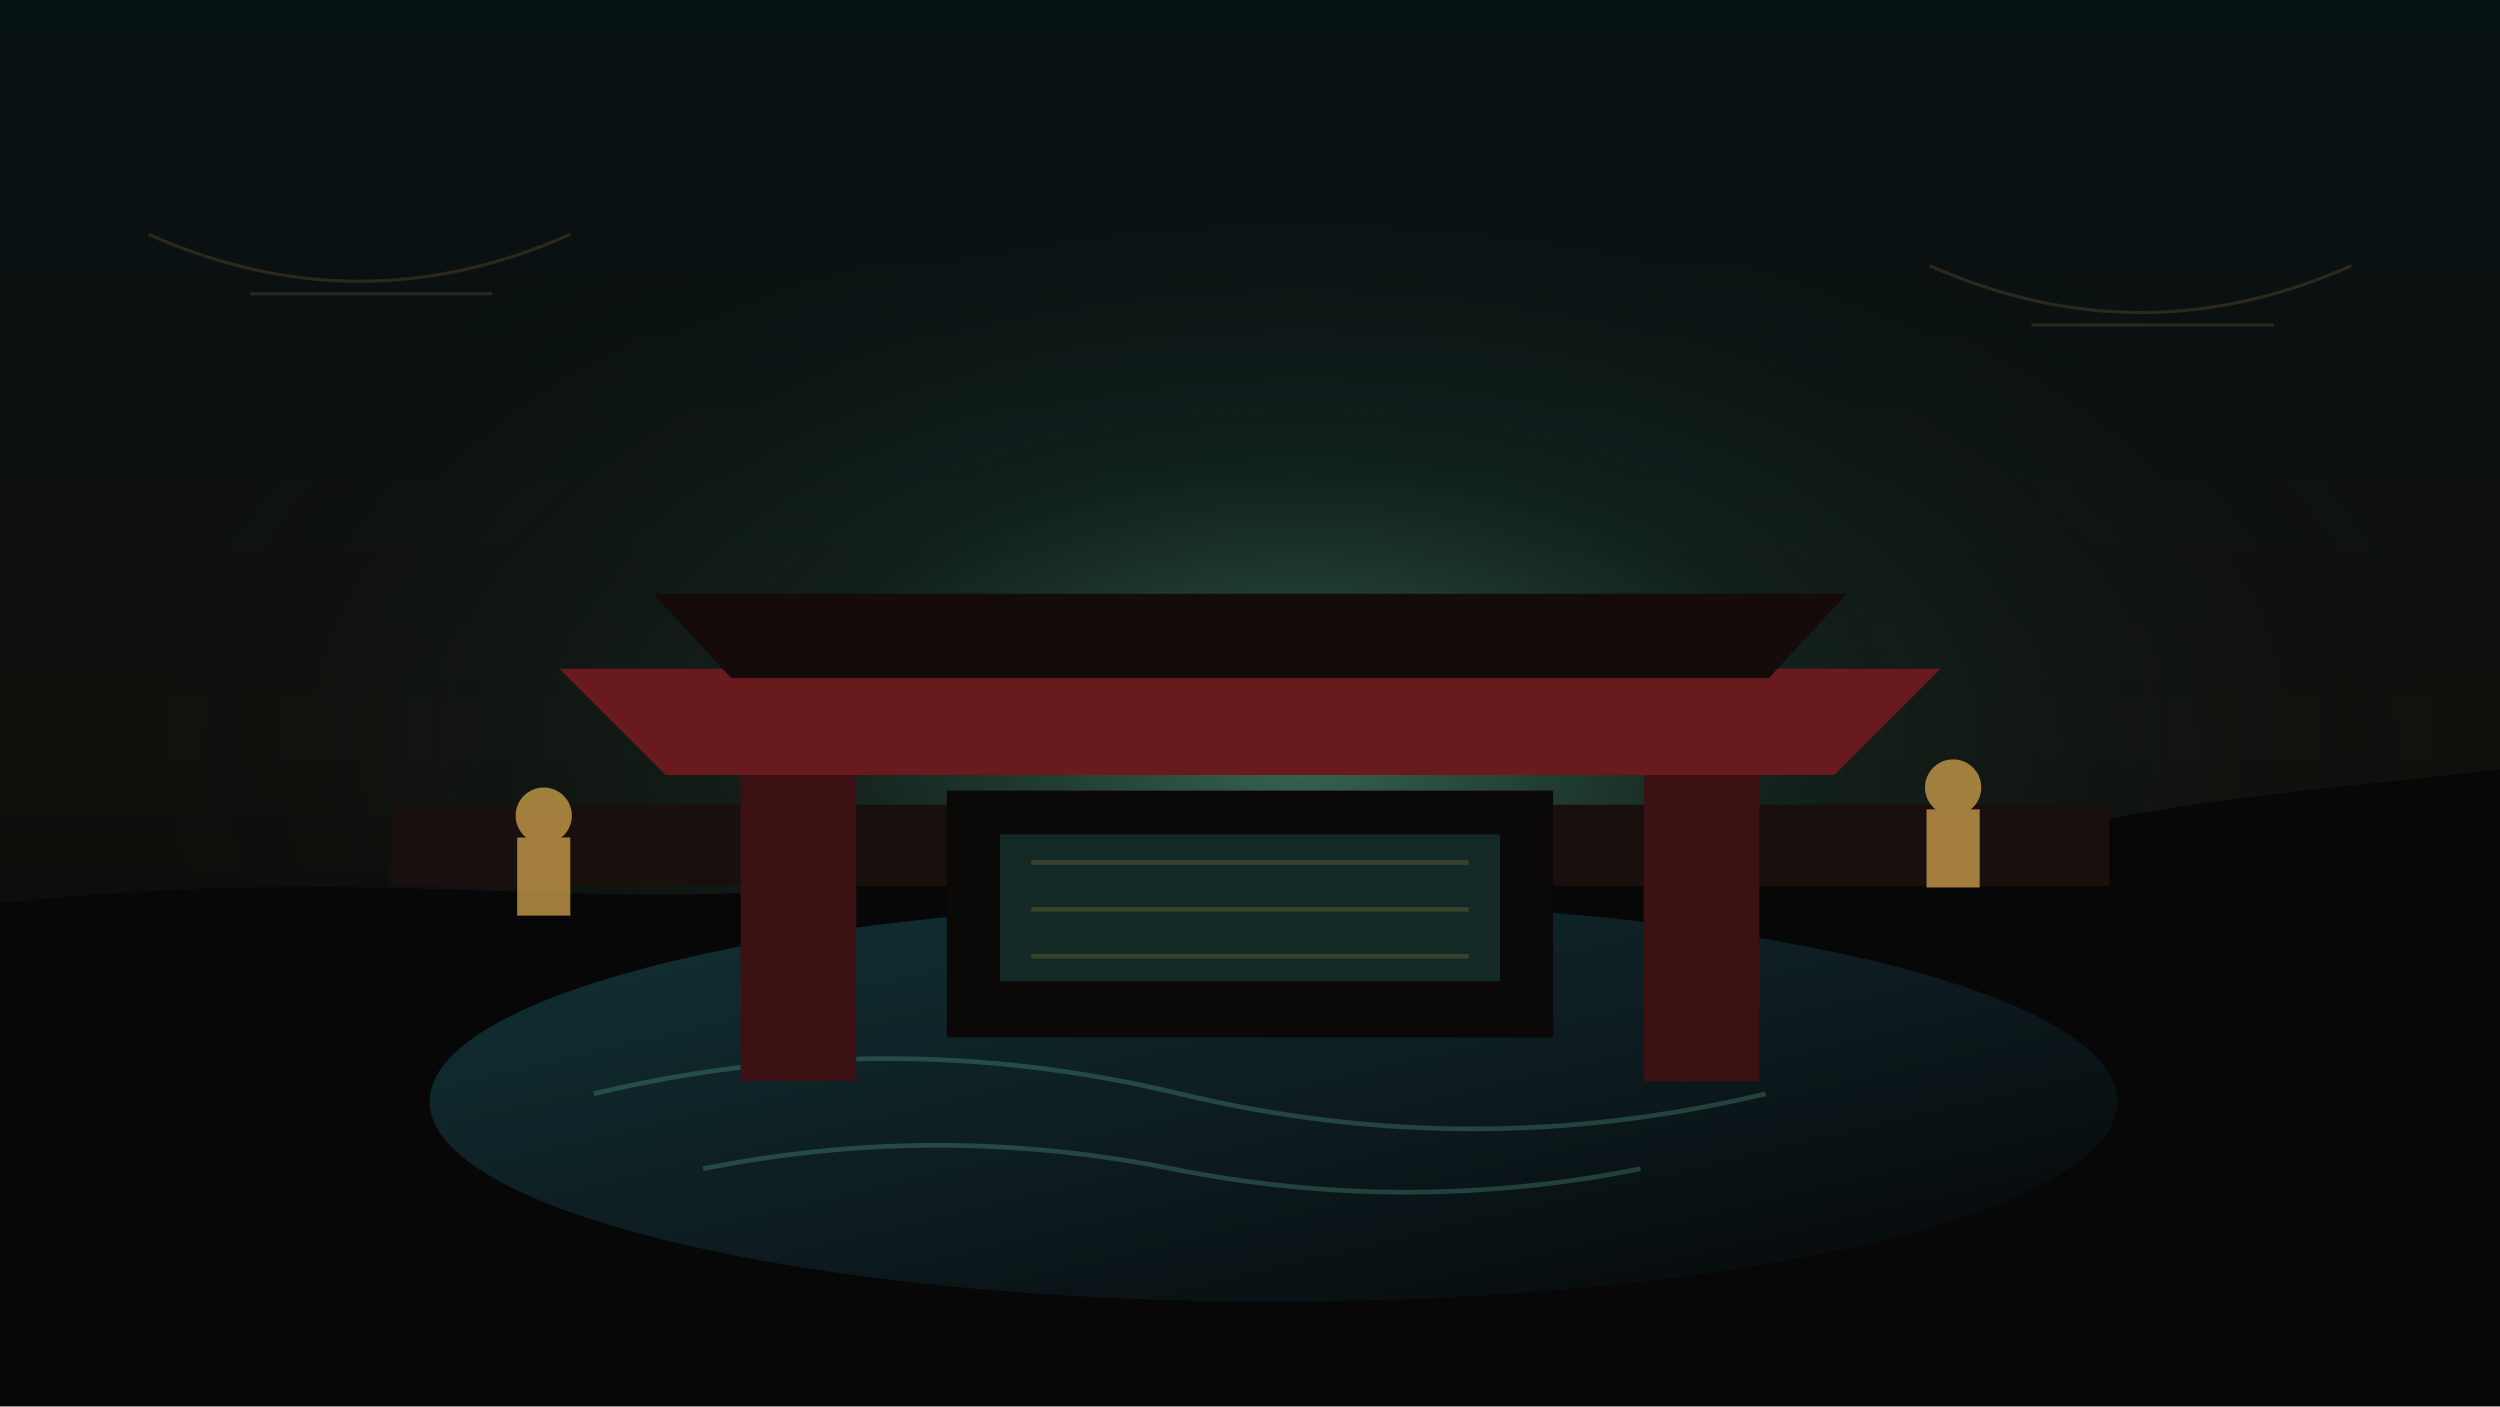
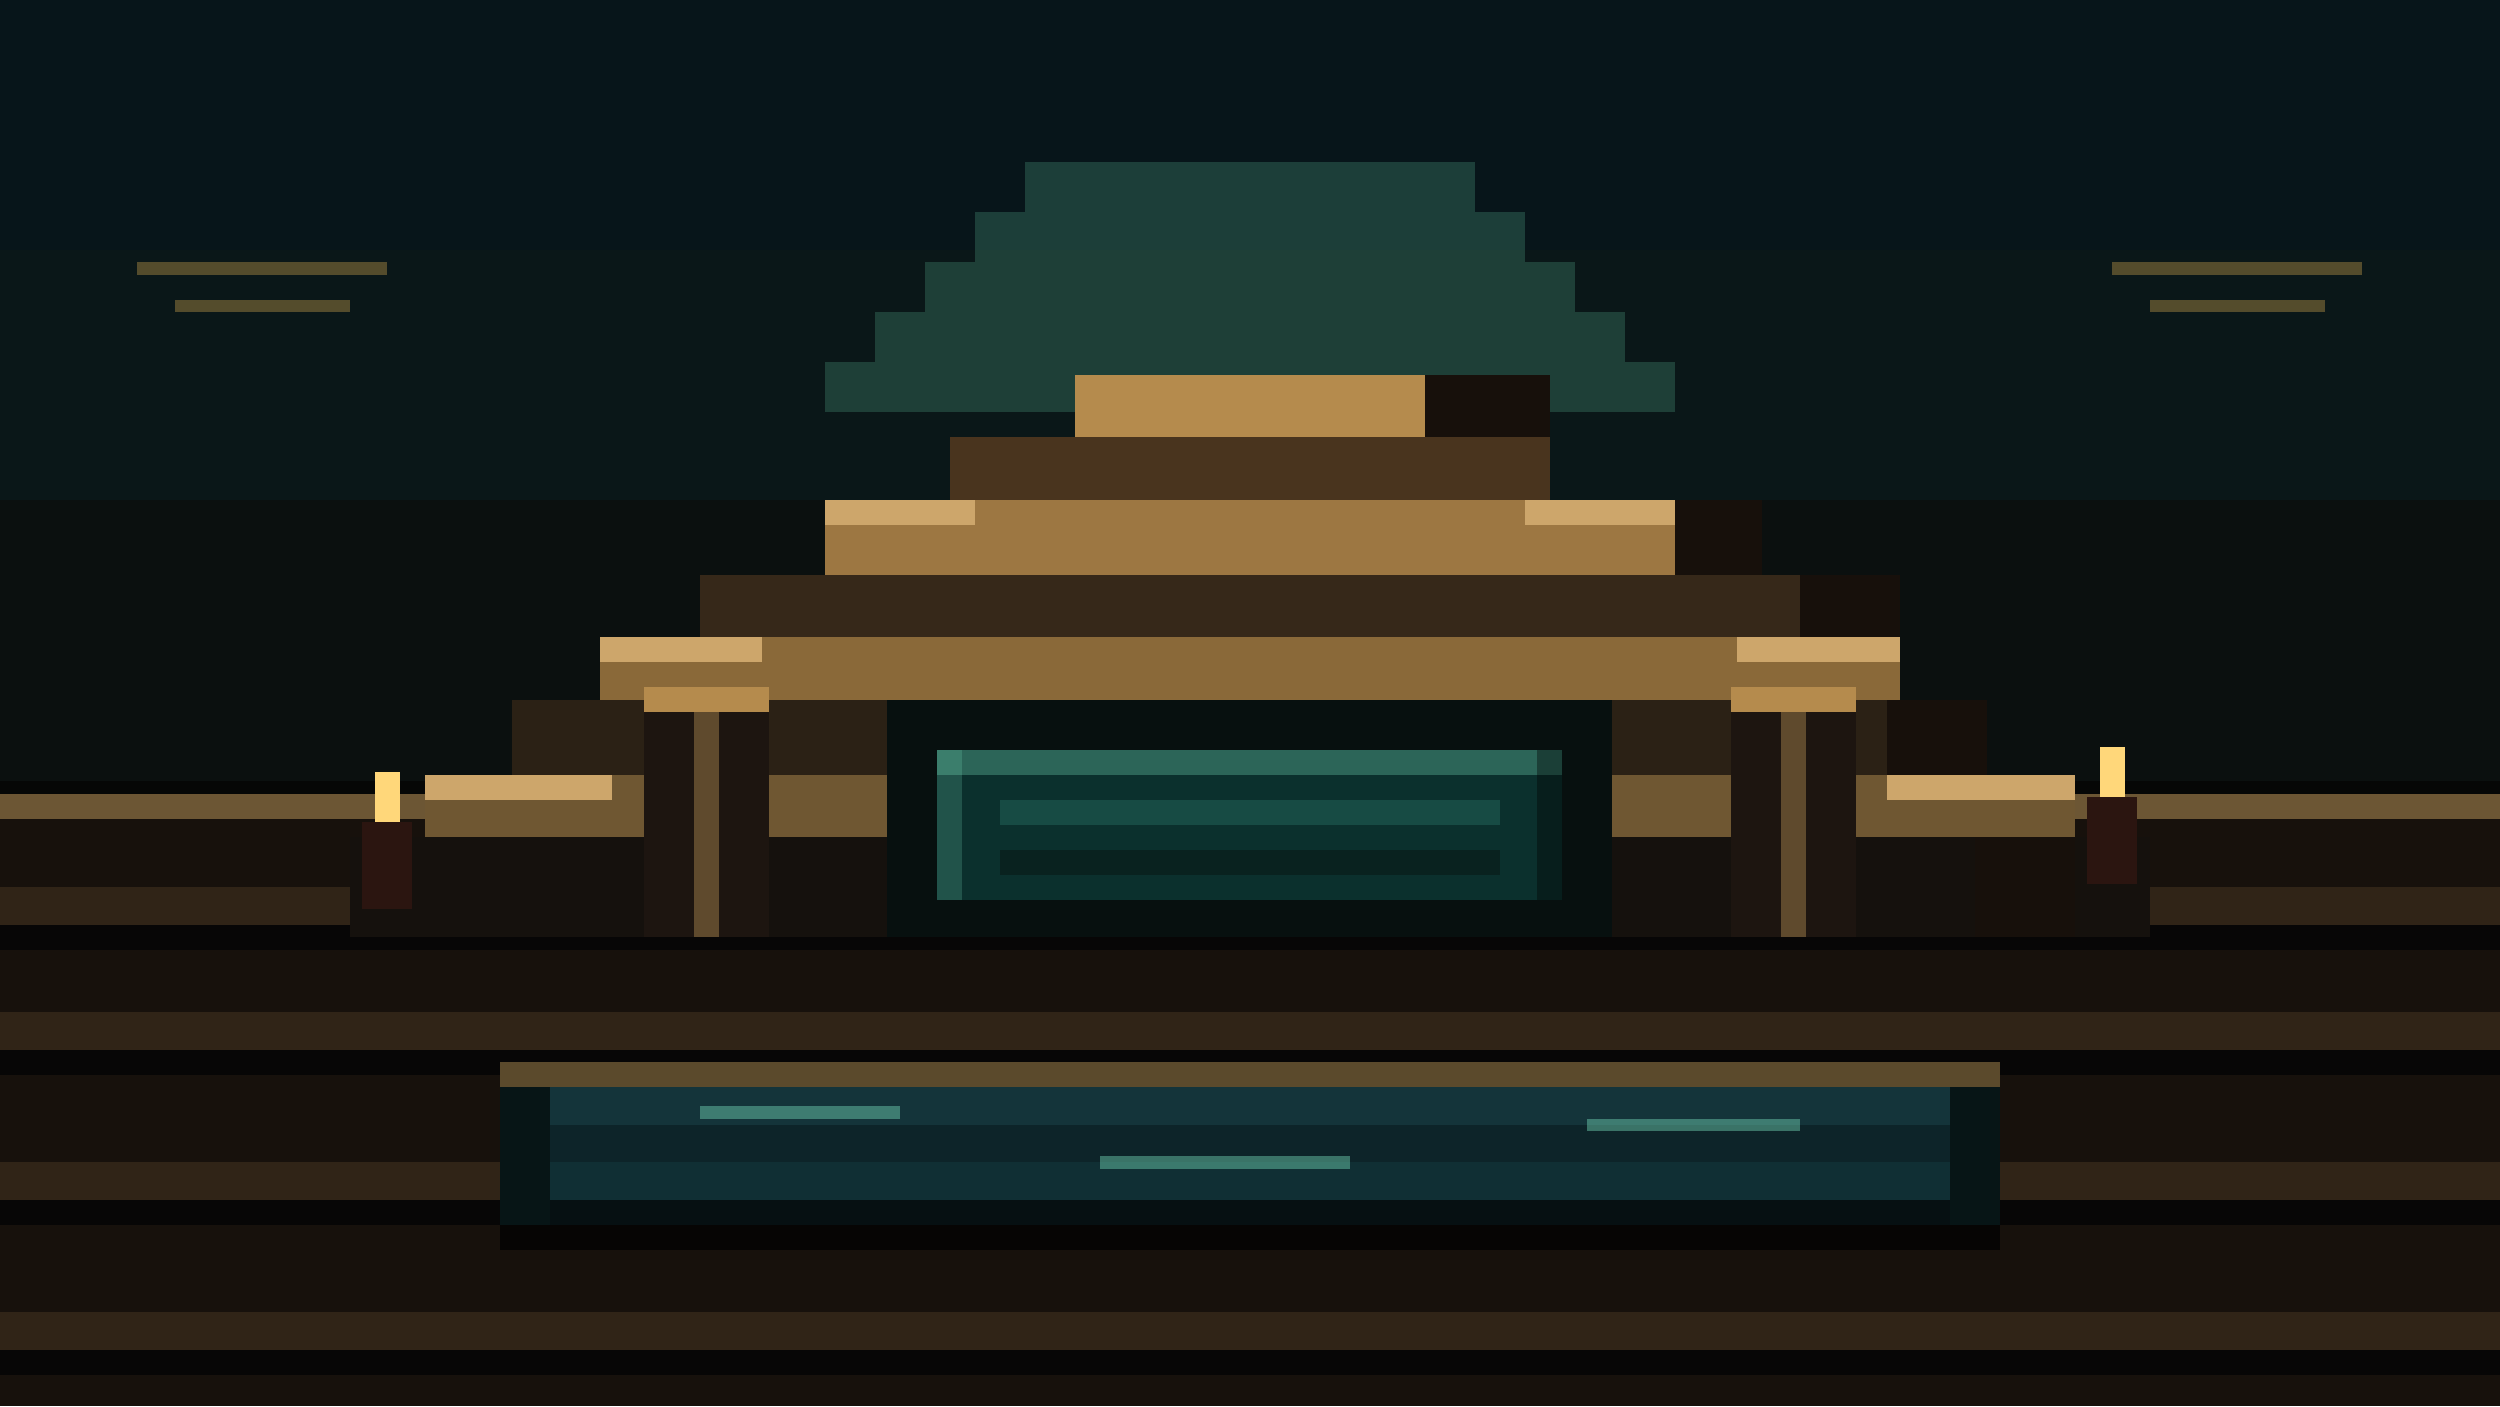
- <svg xmlns="http://www.w3.org/2000/svg" width="1600" height="900" viewBox="0 0 1600 900">
-   <defs>
-     <linearGradient id="night" x1="0" y1="0" x2="0" y2="1">
-       <stop offset="0" stop-color="#071214" />
-       <stop offset=".52" stop-color="#11100d" />
-       <stop offset="1" stop-color="#050403" />
-     </linearGradient>
-     <radialGradient id="jadeGlow" cx="52%" cy="53%" r="48%">
-       <stop offset="0" stop-color="#72e0b4" stop-opacity=".44" />
-       <stop offset=".42" stop-color="#1f6b5c" stop-opacity=".18" />
-       <stop offset="1" stop-color="#03100f" stop-opacity="0" />
-     </radialGradient>
-     <linearGradient id="water" x1="0" y1="0" x2="1" y2="1">
-       <stop offset="0" stop-color="#143b3f" />
-       <stop offset=".52" stop-color="#0e1f24" />
-       <stop offset="1" stop-color="#050707" />
-     </linearGradient>
-   </defs>
-   <rect width="1600" height="900" fill="url(#night)" />
-   <rect width="1600" height="900" fill="url(#jadeGlow)" />
-   <path d="M0 578 C280 548 398 597 654 553 C900 510 1038 590 1308 532 C1432 506 1528 502 1600 492 L1600 900 L0 900 Z" fill="#080707" />
-   <ellipse cx="815" cy="705" rx="540" ry="128" fill="url(#water)" opacity=".84" />
-   <g fill="none" stroke="#7ae0bd" stroke-opacity=".22" stroke-width="3">
-     <path d="M380 700c125-30 250-30 375 0s250 30 375 0" />
-     <path d="M450 748c100-20 200-20 300 0s200 20 300 0" />
+ <svg xmlns="http://www.w3.org/2000/svg" width="1600" height="900" viewBox="0 0 1600 900" shape-rendering="crispEdges">
+   <rect width="1600" height="900" fill="#030707" />
+   <g>
+     <rect x="0" y="0" width="1600" height="160" fill="#07151a" />
+     <rect x="0" y="160" width="1600" height="160" fill="#0a1718" />
+     <rect x="0" y="320" width="1600" height="180" fill="#0b100f" />
+     <rect x="0" y="500" width="1600" height="400" fill="#060706" />
  </g>
-   <g transform="translate(250 210)">
-     <path d="M0 305h1100v52H0z" fill="#17100d" />
-     <path d="M108 218h884l-68 68H176z" fill="#681a1d" />
-     <path d="M168 170h764l-50 54H218z" fill="#140b0a" />
-     <path d="M224 286h74v196h-74zM802 286h74v196h-74z" fill="#3b1114" />
-     <path d="M356 296h388v158H356z" fill="#0a0908" />
-     <path d="M390 324h320v94H390z" fill="#173d39" opacity=".62" />
-     <path d="M410 342h280M410 372h280M410 402h280" stroke="#d9a94f" stroke-opacity=".2" stroke-width="3" />
+   <g opacity=".2" fill="#6ee0b4">
+     <rect x="656" y="104" width="288" height="32" />
+     <rect x="624" y="136" width="352" height="32" />
+     <rect x="592" y="168" width="416" height="32" />
+     <rect x="560" y="200" width="480" height="32" />
+     <rect x="528" y="232" width="544" height="32" />
  </g>
-   <g fill="#d9a94f" opacity=".72">
-     <circle cx="348" cy="522" r="18" />
-     <circle cx="1250" cy="504" r="18" />
-     <path d="M331 536h34v50h-34zM1233 518h34v50h-34z" />
+   <g fill="#17110c">
+     <rect x="0" y="524" width="1600" height="376" />
+     <rect x="0" y="508" width="1600" height="16" fill="#6c5634" />
  </g>
-   <g stroke="#d9a94f" stroke-opacity=".16" stroke-width="2" fill="none">
-     <path d="M95 150c90 40 180 40 270 0M1235 170c90 40 180 40 270 0" />
-     <path d="M160 188h155M1300 208h155" />
+   <g fill="#302417">
+     <rect x="0" y="568" width="1600" height="24" />
+     <rect x="0" y="648" width="1600" height="24" />
+     <rect x="0" y="744" width="1600" height="24" />
+     <rect x="0" y="840" width="1600" height="24" />
+   </g>
+   <g fill="#070606">
+     <rect x="0" y="592" width="1600" height="16" />
+     <rect x="0" y="672" width="1600" height="16" />
+     <rect x="0" y="768" width="1600" height="16" />
+     <rect x="0" y="864" width="1600" height="16" />
+   </g>
+   <g transform="translate(224 190)">
+     <rect x="0" y="346" width="1152" height="64" fill="#15110d" />
+     <rect x="48" y="306" width="1056" height="40" fill="#6f5732" />
+     <rect x="104" y="258" width="944" height="48" fill="#2b2115" />
+     <rect x="160" y="218" width="832" height="40" fill="#8a6939" />
+     <rect x="224" y="178" width="704" height="40" fill="#362819" />
+     <rect x="304" y="130" width="544" height="48" fill="#9d7742" />
+     <rect x="384" y="90" width="384" height="40" fill="#49341e" />
+     <rect x="464" y="50" width="224" height="40" fill="#b58b4d" />
+     <g fill="#cda66b">
+       <rect x="48" y="306" width="120" height="16" />
+       <rect x="984" y="306" width="120" height="16" />
+       <rect x="160" y="218" width="104" height="16" />
+       <rect x="888" y="218" width="104" height="16" />
+       <rect x="304" y="130" width="96" height="16" />
+       <rect x="752" y="130" width="96" height="16" />
+     </g>
+     <g fill="#17100b">
+       <rect x="984" y="258" width="64" height="48" />
+       <rect x="928" y="178" width="64" height="40" />
+       <rect x="848" y="130" width="56" height="48" />
+       <rect x="688" y="50" width="80" height="40" />
+       <rect x="1040" y="346" width="64" height="64" />
+     </g>
+     <g>
+       <rect x="188" y="250" width="80" height="160" fill="#1d1510" />
+       <rect x="220" y="250" width="16" height="160" fill="#5f4a2d" />
+       <rect x="188" y="250" width="80" height="16" fill="#b58b4d" />
+       <rect x="884" y="250" width="80" height="160" fill="#1d1510" />
+       <rect x="916" y="250" width="16" height="160" fill="#5f4a2d" />
+       <rect x="884" y="250" width="80" height="16" fill="#b58b4d" />
+     </g>
+     <g>
+       <rect x="344" y="258" width="464" height="152" fill="#07100f" />
+       <rect x="376" y="290" width="400" height="96" fill="#0b302d" />
+       <rect x="376" y="290" width="400" height="16" fill="#7ae0bd" opacity=".3" />
+       <rect x="376" y="290" width="16" height="96" fill="#7ae0bd" opacity=".2" />
+       <rect x="760" y="290" width="16" height="96" fill="#000000" opacity=".38" />
+       <rect x="416" y="322" width="320" height="16" fill="#174b44" />
+       <rect x="416" y="354" width="320" height="16" fill="#09221f" />
+     </g>
+   </g>
+   <g>
+     <rect x="320" y="680" width="960" height="112" fill="#071516" />
+     <rect x="352" y="696" width="896" height="24" fill="#14343a" />
+     <rect x="352" y="720" width="896" height="24" fill="#0d2429" />
+     <rect x="352" y="744" width="896" height="24" fill="#102f34" />
+     <rect x="352" y="768" width="896" height="16" fill="#061012" />
+     <rect x="320" y="680" width="960" height="16" fill="#5b4a2c" />
+     <rect x="320" y="784" width="960" height="16" fill="#060504" />
+   </g>
+   <g opacity=".42">
+     <rect x="448" y="708" width="128" height="8" fill="#76e0bd" />
+     <rect x="704" y="740" width="160" height="8" fill="#76e0bd" />
+     <rect x="1016" y="716" width="136" height="8" fill="#76e0bd" />
+   </g>
+   <g>
+     <rect x="232" y="526" width="32" height="56" fill="#2b1510" />
+     <rect x="240" y="494" width="16" height="32" fill="#ffd77a" />
+     <rect x="1336" y="510" width="32" height="56" fill="#2b1510" />
+     <rect x="1344" y="478" width="16" height="32" fill="#ffd77a" />
+   </g>
+   <g opacity=".36" fill="#d9a94f">
+     <rect x="88" y="168" width="160" height="8" />
+     <rect x="112" y="192" width="112" height="8" />
+     <rect x="1352" y="168" width="160" height="8" />
+     <rect x="1376" y="192" width="112" height="8" />
  </g>
</svg>
